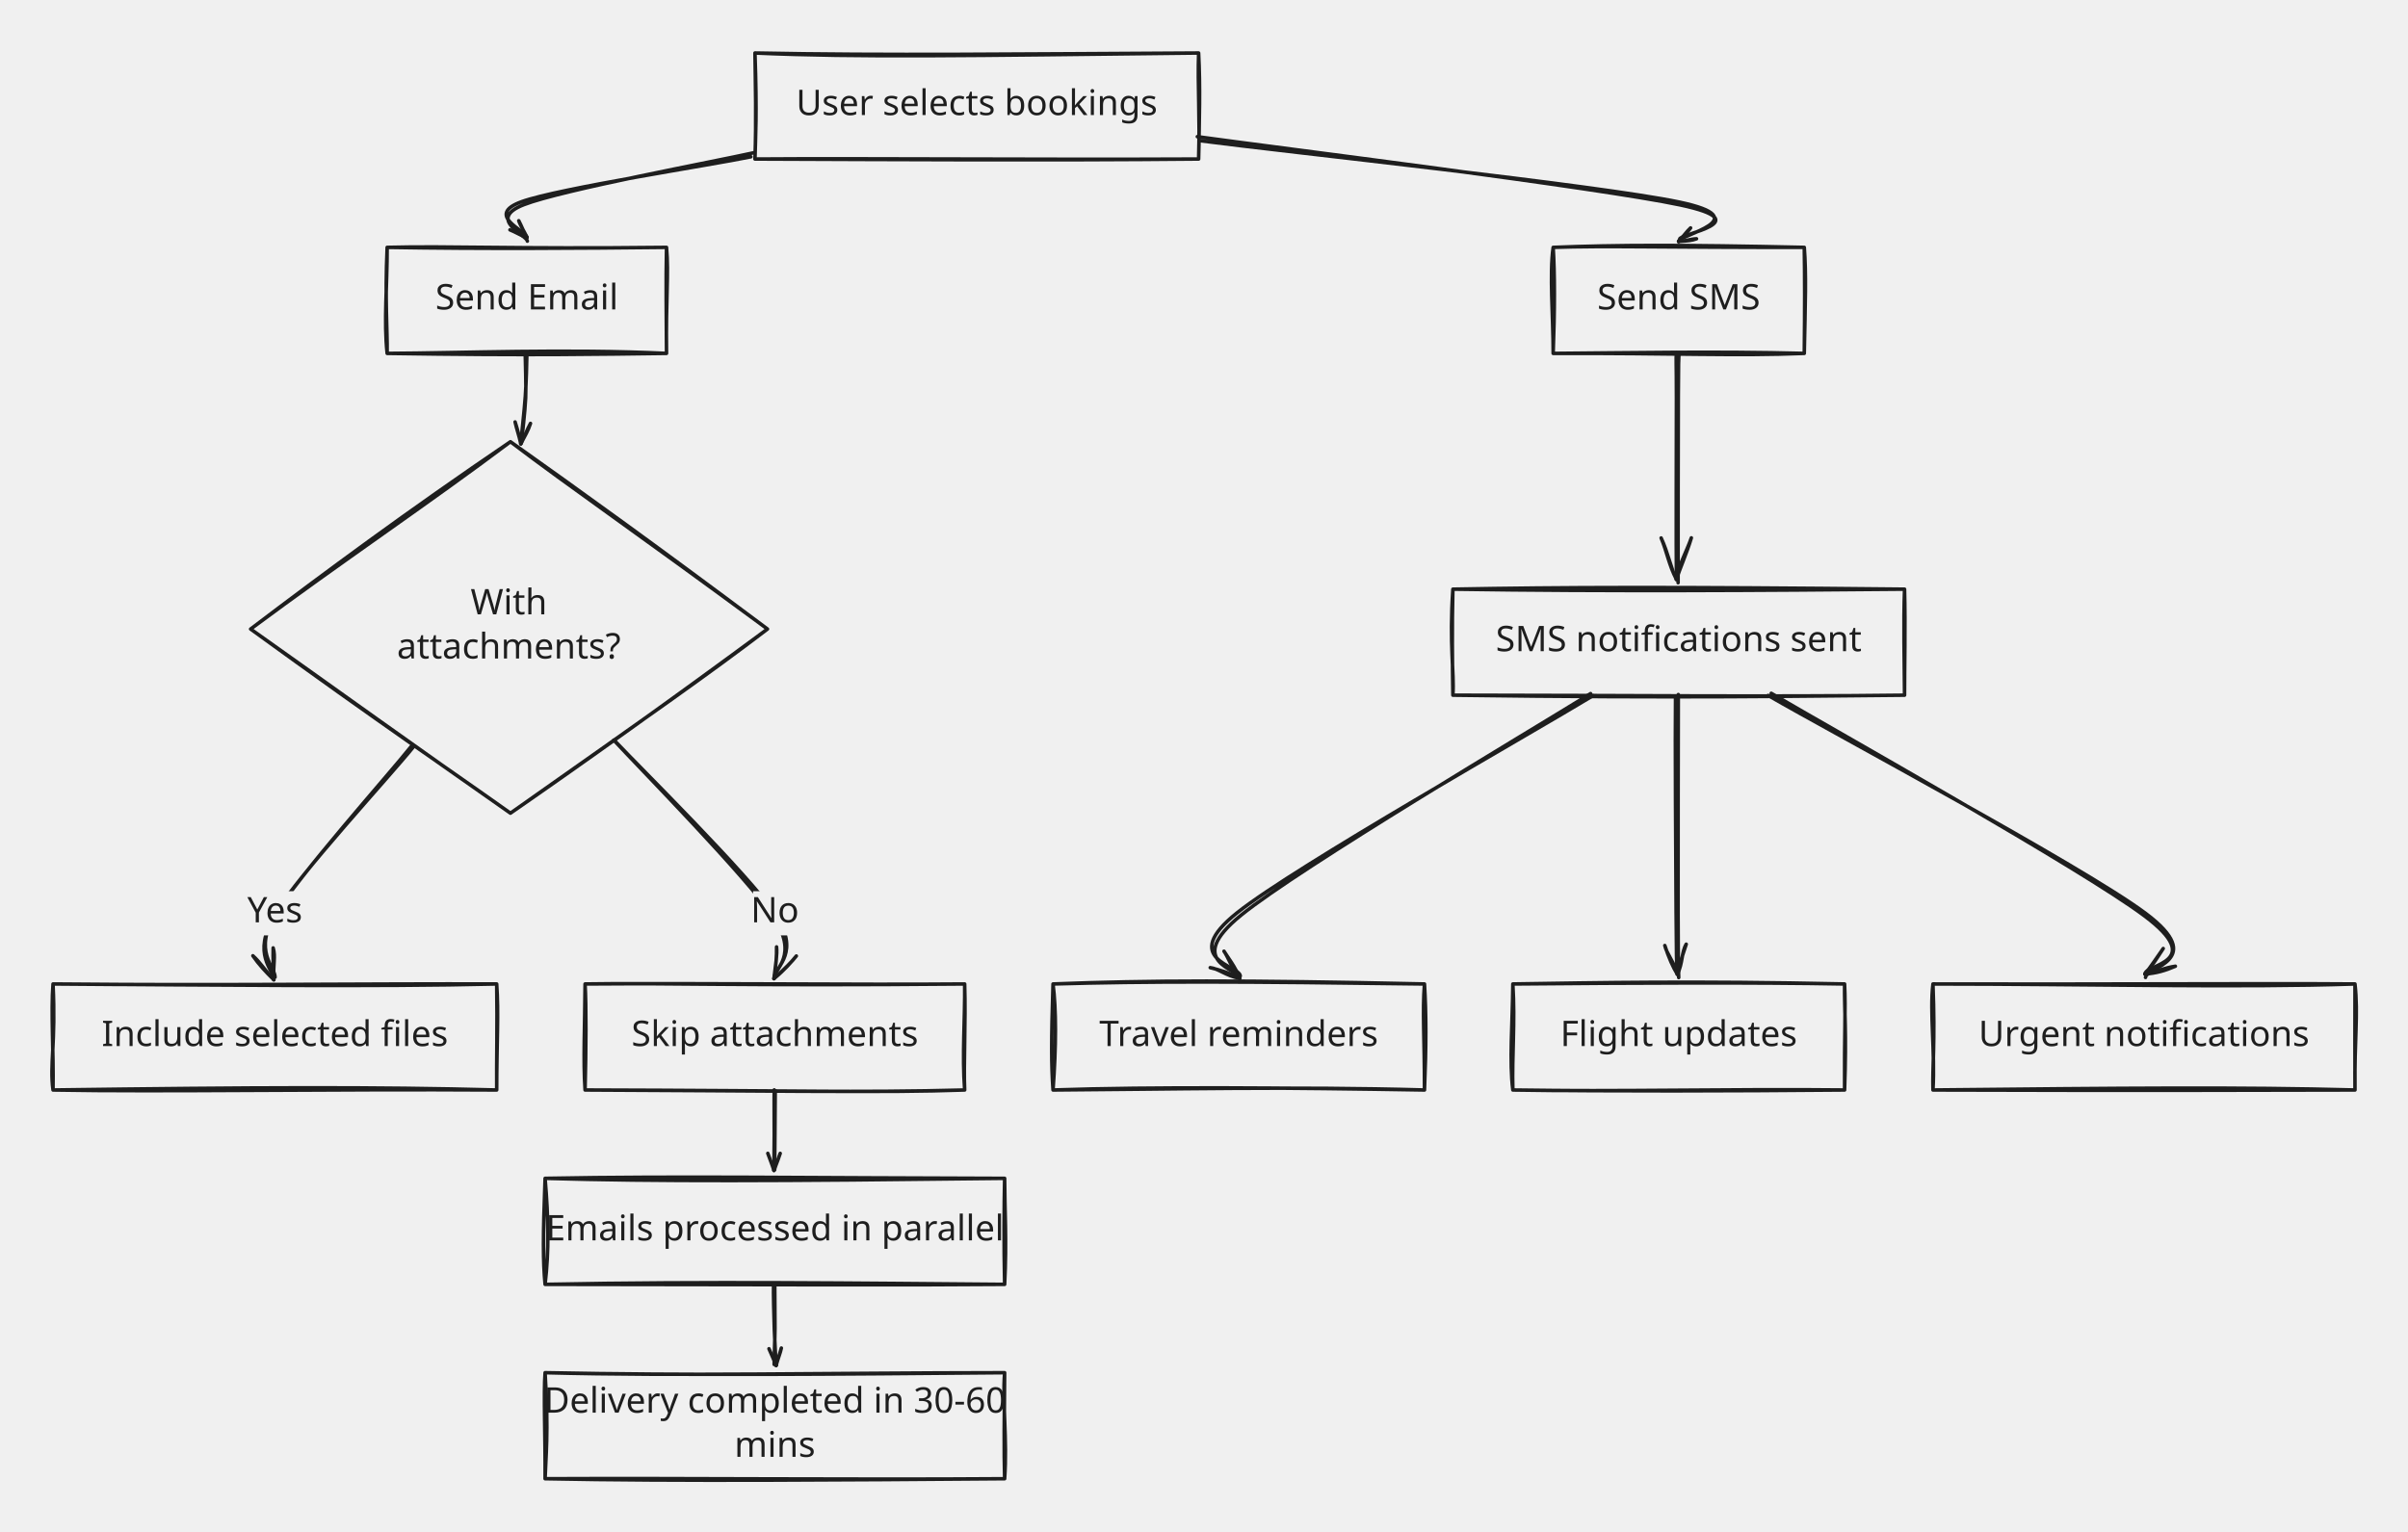
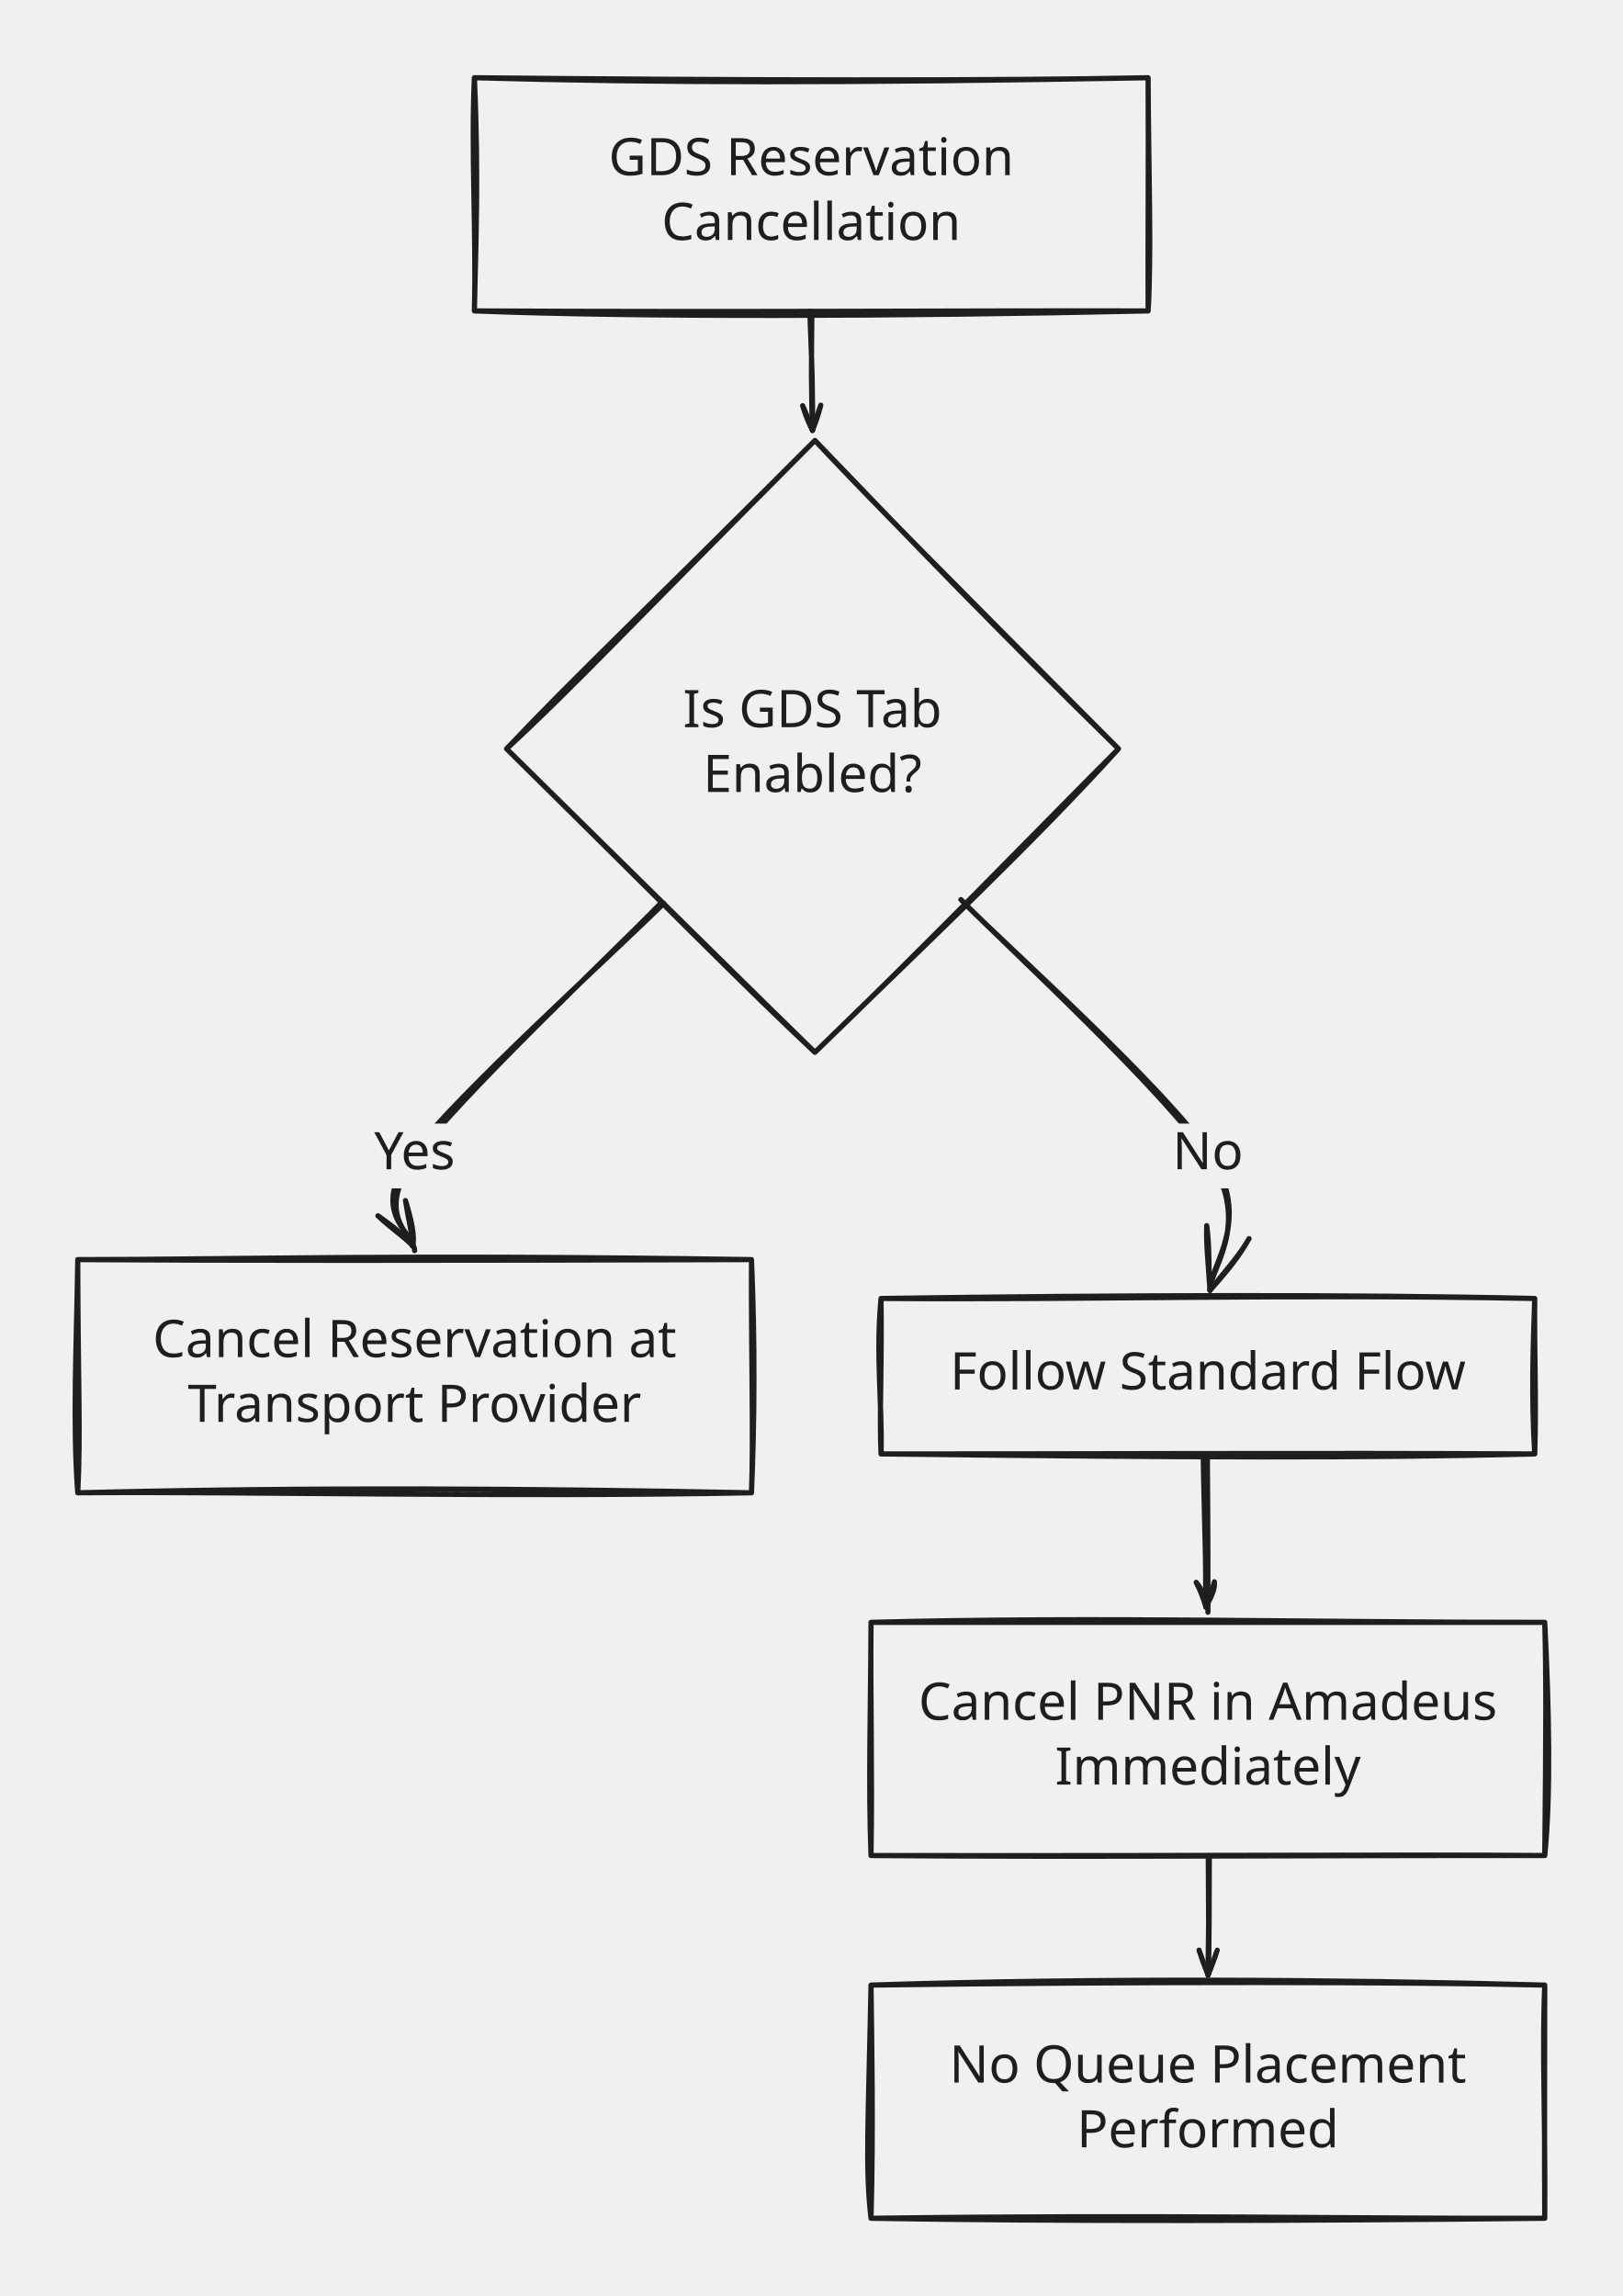
- <svg xmlns="http://www.w3.org/2000/svg" version="1.1" viewBox="0 0 1362.396 866.875" width="1362.396" height="866.875">
+ <svg xmlns="http://www.w3.org/2000/svg" version="1.1" viewBox="0 0 626.133 886.152" width="626.133" height="886.152">
  <defs>
    <style class="style-fonts">
      @font-face { font-family: Excalifont; src: url(https://esm.sh/@excalidraw/excalidraw@0.18.0/dist/prod/fonts/Excalifont/Excalifont-Regular-a88b72a24fb54c9f94e3b5fdaa7481c9.woff2); }</style>
  </defs>
-   <rect x="0" y="0" width="1362.396" height="866.875" fill="transparent" />
-   <g stroke-linecap="round" transform="translate(427.1441 30) rotate(0 125.5035 30)">
-     <path d="M0 0 C59.28 2.59, 119.12 1.47, 251.01 0 M0 0 C74.3 1.46, 149.45 0.52, 251.01 0 M251.01 0 C252.02 20.16, 251.41 36.89, 251.01 60 M251.01 0 C250.37 18.26, 251.82 37.09, 251.01 60 M251.01 60 C156.23 60.45, 62.16 59.52, 0 60 M251.01 60 C165.76 60.83, 79.56 60.3, 0 60 M0 60 C0.8 37.1, 0.22 17.79, 0 0 M0 60 C0.29 48.36, 1.21 34.52, 0 0" stroke="#1e1e1e" stroke-width="2" fill="none" />
+   <rect x="0" y="0" width="626.133" height="886.152" fill="transparent" />
+   <g stroke-linecap="round" transform="translate(183.0664 30) rotate(0 130 45)">
+     <path d="M0 0 C70.56 1.97, 141.49 2.13, 260 0 M0 0 C102.3 1.04, 204.4 1.19, 260 0 M260 0 C260.17 36.16, 261.33 68.91, 260 90 M260 0 C260.19 31.16, 259.89 63.58, 260 90 M260 90 C162.78 92.14, 63.81 92.48, 0 90 M260 90 C183.76 89.85, 108.63 90.56, 0 90 M0 90 C0.77 59.58, -1.31 28.53, 0 0 M0 90 C0.5 64.73, 1.72 38.72, 0 0" stroke="#1e1e1e" stroke-width="2" fill="none" />
  </g>
-   <g transform="translate(457.1935 47.5) rotate(0 95.4541 12.5)">
-     <text x="95.454" y="17.62" font-family="Excalifont, Xiaolai, Segoe UI Emoji" font-size="20px" fill="#1e1e1e" text-anchor="middle" style="white-space: pre;" direction="ltr" dominant-baseline="alphabetic">User selects bookings</text>
+   <g transform="translate(239.834 50) rotate(0 73.23242 25)">
+     <text x="73.232" y="17.62" font-family="Excalifont, Xiaolai, Segoe UI Emoji" font-size="20px" fill="#1e1e1e" text-anchor="middle" style="white-space: pre;" direction="ltr" dominant-baseline="alphabetic">GDS Reservation</text>
+     <text x="73.232" y="42.62" font-family="Excalifont, Xiaolai, Segoe UI Emoji" font-size="20px" fill="#1e1e1e" text-anchor="middle" style="white-space: pre;" direction="ltr" dominant-baseline="alphabetic">Cancellation</text>
  </g>
-   <g stroke-linecap="round" transform="translate(219.0408 140) rotate(0 79.02778 30)">
-     <path d="M0 0 C36.27 -0.9, 69.99 0.97, 158.06 0 M0 0 C55.49 0.92, 109.19 0.51, 158.06 0 M158.06 0 C159.41 15.17, 157.61 28.99, 158.06 60 M158.06 0 C157.65 19.59, 157.94 38.48, 158.06 60 M158.06 60 C101.68 57.32, 42.58 59.81, 0 60 M158.06 60 C120.69 60.43, 82.93 61.26, 0 60 M0 60 C-1.96 41.94, 0.05 21.5, 0 0 M0 60 C0.18 45.9, -1.32 30.89, 0 0" stroke="#1e1e1e" stroke-width="2" fill="none" />
+   <g stroke-linecap="round" transform="translate(195.4902 170) rotate(0 118.0762 118.0762)">
+     <path d="M119 0 C154.17 36.65, 189.72 73.55, 236.15 119 M119 0 C142.64 25.15, 167.32 49.91, 236.15 119 M236.15 119 C202.78 155.75, 165.41 190.86, 119 236.15 M236.15 119 C199.76 155.55, 163.58 193.25, 119 236.15 M119 236.15 C93.97 211.76, 69.41 187.34, 0 119 M119 236.15 C92.57 211.4, 68.13 186.29, 0 119 M0 119 C27.06 90.42, 53.66 65.51, 119 0 M0 119 C25.1 95.94, 48.74 70.48, 119 0" stroke="#1e1e1e" stroke-width="2" fill="none" />
  </g>
-   <g transform="translate(249.636 157.5) rotate(0 48.43262 12.5)">
-     <text x="48.433" y="17.62" font-family="Excalifont, Xiaolai, Segoe UI Emoji" font-size="20px" fill="#1e1e1e" text-anchor="middle" style="white-space: pre;" direction="ltr" dominant-baseline="alphabetic">Send Email</text>
+   <g transform="translate(266.8145 263.0381) rotate(0 46.71387 25)">
+     <text x="46.714" y="17.62" font-family="Excalifont, Xiaolai, Segoe UI Emoji" font-size="20px" fill="#1e1e1e" text-anchor="middle" style="white-space: pre;" direction="ltr" dominant-baseline="alphabetic">Is GDS Tab</text>
+     <text x="46.714" y="42.62" font-family="Excalifont, Xiaolai, Segoe UI Emoji" font-size="20px" fill="#1e1e1e" text-anchor="middle" style="white-space: pre;" direction="ltr" dominant-baseline="alphabetic">Enabled?</text>
  </g>
-   <g stroke-linecap="round" transform="translate(878.75 140) rotate(0 71.03299 30)">
-     <path d="M0 0 C29.47 -1.02, 62.73 0.09, 142.07 0 M0 0 C36.59 -1.43, 72.27 -1.51, 142.07 0 M142.07 0 C143.24 15.12, 142.66 30.88, 142.07 60 M142.07 0 C142.35 16.84, 142.37 34.35, 142.07 60 M142.07 60 C103.55 61.55, 69.2 59.82, 0 60 M142.07 60 C91.96 58.73, 42.95 59.68, 0 60 M0 60 C0 38.6, -2.14 15.33, 0 0 M0 60 C0.91 36.13, 0.91 13.98, 0 0" stroke="#1e1e1e" stroke-width="2" fill="none" />
+   <g stroke-linecap="round" transform="translate(30 486.1523) rotate(0 130 45)">
+     <path d="M0 0 C60.49 0, 121.09 -2.12, 260 0 M0 0 C64.01 0.37, 127.13 0.38, 260 0 M260 0 C261.39 30.89, 261.16 63.33, 260 90 M260 0 C259.83 34.75, 260.83 69.02, 260 90 M260 90 C162.98 91.82, 66.38 89.44, 0 90 M260 90 C176.21 88.36, 91.77 87.69, 0 90 M0 90 C-2.03 62.58, -0.41 31.75, 0 0 M0 90 C1.19 67.63, 0.07 46.94, 0 0" stroke="#1e1e1e" stroke-width="2" fill="none" />
  </g>
-   <g transform="translate(905.3494 157.5) rotate(0 44.43359 12.5)">
-     <text x="44.434" y="17.62" font-family="Excalifont, Xiaolai, Segoe UI Emoji" font-size="20px" fill="#1e1e1e" text-anchor="middle" style="white-space: pre;" direction="ltr" dominant-baseline="alphabetic">Send SMS</text>
+   <g transform="translate(65.52734 506.1523) rotate(0 94.47266 25)">
+     <text x="94.473" y="17.62" font-family="Excalifont, Xiaolai, Segoe UI Emoji" font-size="20px" fill="#1e1e1e" text-anchor="middle" style="white-space: pre;" direction="ltr" dominant-baseline="alphabetic">Cancel Reservation at</text>
+     <text x="94.473" y="42.62" font-family="Excalifont, Xiaolai, Segoe UI Emoji" font-size="20px" fill="#1e1e1e" text-anchor="middle" style="white-space: pre;" direction="ltr" dominant-baseline="alphabetic">Transport Provider</text>
  </g>
-   <g stroke-linecap="round" transform="translate(141.7977 250) rotate(0 146.2153 105.1042)">
-     <path d="M147 0 C181.61 26.24, 216.88 50.27, 292.43 106 M147 0 C186.88 28.32, 226.53 56.74, 292.43 106 M292.43 106 C239.48 145.16, 186.31 183.03, 147 210.21 M292.43 106 C259.02 131.51, 226.59 154.09, 147 210.21 M147 210.21 C111.89 185.19, 75.43 160.77, 0 106 M147 210.21 C95.72 174.45, 46.03 138.64, 0 106 M0 106 C51.48 67.72, 100.26 35.09, 147 0 M0 106 C42.48 73.83, 87.42 40.49, 147 0" stroke="#1e1e1e" stroke-width="2" fill="none" />
+   <g stroke-linecap="round" transform="translate(340 501.1523) rotate(0 126.1328 30)">
+     <path d="M0 0 C78.8 0.62, 154.76 -1.79, 252.27 0 M0 0 C91.15 -1.32, 182.3 -1.61, 252.27 0 M252.27 0 C252.03 19.55, 252.94 38.7, 252.27 60 M252.27 0 C251.62 19.17, 250.93 37.53, 252.27 60 M252.27 60 C165.98 59.53, 76.28 60.05, 0 60 M252.27 60 C186.1 61.67, 119.18 61.4, 0 60 M0 60 C0.54 41.4, -2.11 22.38, 0 0 M0 60 C-0.68 43.89, 0.34 28.9, 0 0" stroke="#1e1e1e" stroke-width="2" fill="none" />
  </g>
-   <g transform="translate(221.7354 330.0521) rotate(0 66.16995 25)">
-     <text x="66.17" y="17.62" font-family="Excalifont, Xiaolai, Segoe UI Emoji" font-size="20px" fill="#1e1e1e" text-anchor="middle" style="white-space: pre;" direction="ltr" dominant-baseline="alphabetic">With</text>
-     <text x="66.17" y="42.62" font-family="Excalifont, Xiaolai, Segoe UI Emoji" font-size="20px" fill="#1e1e1e" text-anchor="middle" style="white-space: pre;" direction="ltr" dominant-baseline="alphabetic">attachments?</text>
+   <g transform="translate(372.2559 518.6523) rotate(0 93.87695 12.5)">
+     <text x="93.877" y="17.62" font-family="Excalifont, Xiaolai, Segoe UI Emoji" font-size="20px" fill="#1e1e1e" text-anchor="middle" style="white-space: pre;" direction="ltr" dominant-baseline="alphabetic">Follow Standard Flow</text>
  </g>
-   <g stroke-linecap="round" transform="translate(30 556.875) rotate(0 125.5122 30)">
-     <path d="M0 0 C90.24 0.94, 179.82 -0.26, 251.02 0 M0 0 C91.46 0.58, 182.41 1.62, 251.02 0 M251.02 0 C251.43 23.18, 250.87 44.33, 251.02 60 M251.02 0 C252.19 16.94, 251.05 31.91, 251.02 60 M251.02 60 C156.58 59.38, 61.62 61.16, 0 60 M251.02 60 C182.64 58.19, 113.87 58.49, 0 60 M0 60 C-1.96 45.73, 1.61 33.44, 0 0 M0 60 C0.36 37.95, -1.22 15.92, 0 0" stroke="#1e1e1e" stroke-width="2" fill="none" />
+   <g stroke-linecap="round" transform="translate(336.1328 626.1523) rotate(0 130 45)">
+     <path d="M0 0 C87.82 -2.33, 171.79 0.11, 260 0 M0 0 C74.11 0, 147.24 0.05, 260 0 M260 0 C261.68 33.47, 262.36 66.53, 260 90 M260 0 C260.56 19.55, 260.52 41.36, 260 90 M260 90 C171.4 89.88, 83.44 90.68, 0 90 M260 90 C203.56 89.54, 146.48 90.18, 0 90 M0 90 C0.53 58.02, -0.28 29.14, 0 0 M0 90 C-1.03 62.91, -0.15 34.76, 0 0" stroke="#1e1e1e" stroke-width="2" fill="none" />
  </g>
-   <g transform="translate(64.2768 574.3751) rotate(0 91.23535 12.5)">
-     <text x="91.235" y="17.62" font-family="Excalifont, Xiaolai, Segoe UI Emoji" font-size="20px" fill="#1e1e1e" text-anchor="middle" style="white-space: pre;" direction="ltr" dominant-baseline="alphabetic">Include selected files</text>
+   <g transform="translate(360.3906 646.1523) rotate(0 105.7422 25)">
+     <text x="105.742" y="17.62" font-family="Excalifont, Xiaolai, Segoe UI Emoji" font-size="20px" fill="#1e1e1e" text-anchor="middle" style="white-space: pre;" direction="ltr" dominant-baseline="alphabetic">Cancel PNR in Amadeus</text>
+     <text x="105.742" y="42.62" font-family="Excalifont, Xiaolai, Segoe UI Emoji" font-size="20px" fill="#1e1e1e" text-anchor="middle" style="white-space: pre;" direction="ltr" dominant-baseline="alphabetic">Immediately</text>
  </g>
-   <g stroke-linecap="round" transform="translate(331.0243 556.875) rotate(0 107.3785 30)">
-     <path d="M0 0 C44.5 -0.75, 86.88 1.18, 214.76 0 M0 0 C74.55 -0.56, 150.75 0.55, 214.76 0 M214.76 0 C214.99 19.9, 213.26 40, 214.76 60 M214.76 0 C215.42 21.92, 214.12 45.45, 214.76 60 M214.76 60 C167.14 61.66, 122.59 60.32, 0 60 M214.76 60 C156.29 61.6, 98.11 60.35, 0 60 M0 60 C-1.13 42.94, -0.14 23.89, 0 0 M0 60 C0.59 35.88, 0.7 12.42, 0 0" stroke="#1e1e1e" stroke-width="2" fill="none" />
+   <g stroke-linecap="round" transform="translate(336.1328 766.1523) rotate(0 130 45)">
+     <path d="M0 0 C87.53 -2.81, 178.96 -2.19, 260 0 M0 0 C103.63 -1.39, 207.29 -1.25, 260 0 M260 0 C259.97 34.7, 259.84 64.41, 260 90 M260 0 C258.91 25.69, 260.27 50.33, 260 90 M260 90 C184.98 90.22, 112.14 88.53, 0 90 M260 90 C164.96 91.05, 71.19 91.22, 0 90 M0 90 C-2.24 70.82, -1.05 54.09, 0 0 M0 90 C0.95 55.83, 0.25 20.45, 0 0" stroke="#1e1e1e" stroke-width="2" fill="none" />
  </g>
-   <g transform="translate(362.7143 574.3751) rotate(0 75.68848 12.5)">
-     <text x="75.688" y="17.62" font-family="Excalifont, Xiaolai, Segoe UI Emoji" font-size="20px" fill="#1e1e1e" text-anchor="middle" style="white-space: pre;" direction="ltr" dominant-baseline="alphabetic">Skip attachments</text>
-   </g>
-   <g stroke-linecap="round" transform="translate(308.4028 666.8751) rotate(0 130 30)">
-     <path d="M0 0 C75 -1.41, 152.5 -0.19, 260 0 M0 0 C64.13 1.8, 129.63 1.55, 260 0 M260 0 C259.67 16.03, 259.48 36.4, 260 60 M260 0 C260.03 17.34, 261.23 35.12, 260 60 M260 60 C177.24 59.36, 92.45 58.2, 0 60 M260 60 C206.05 60.44, 150.45 60.21, 0 60 M0 60 C2.25 40.68, 1.95 23.19, 0 0 M0 60 C-1.22 47.12, -1.24 32.95, 0 0" stroke="#1e1e1e" stroke-width="2" fill="none" />
-   </g>
-   <g transform="translate(317.8266 684.3751) rotate(0 120.5762 12.5)">
-     <text x="120.576" y="17.62" font-family="Excalifont, Xiaolai, Segoe UI Emoji" font-size="20px" fill="#1e1e1e" text-anchor="middle" style="white-space: pre;" direction="ltr" dominant-baseline="alphabetic">Emails processed in parallel</text>
-   </g>
-   <g stroke-linecap="round" transform="translate(308.4028 776.8751) rotate(0 130 30)">
-     <path d="M0 0 C76.76 1.98, 155.18 0.12, 260 0 M0 0 C80.86 1.59, 160.93 0.87, 260 0 M260 0 C258.64 17.97, 261.53 37.08, 260 60 M260 0 C259.76 23.2, 259.56 45.03, 260 60 M260 60 C172.04 60.64, 82.21 59.61, 0 60 M260 60 C167.94 60.7, 75.31 61.5, 0 60 M0 60 C0.29 49.05, 2.11 33.71, 0 0 M0 60 C0.15 35.85, -0.92 12.14, 0 0" stroke="#1e1e1e" stroke-width="2" fill="none" />
-   </g>
-   <g transform="translate(313.7299 781.8751) rotate(0 124.6729 25)">
-     <text x="124.673" y="17.62" font-family="Excalifont, Xiaolai, Segoe UI Emoji" font-size="20px" fill="#1e1e1e" text-anchor="middle" style="white-space: pre;" direction="ltr" dominant-baseline="alphabetic">Delivery completed in 30-60</text>
-     <text x="124.673" y="42.62" font-family="Excalifont, Xiaolai, Segoe UI Emoji" font-size="20px" fill="#1e1e1e" text-anchor="middle" style="white-space: pre;" direction="ltr" dominant-baseline="alphabetic">mins</text>
-   </g>
-   <g stroke-linecap="round" transform="translate(822.0139 333.4375) rotate(0 127.7691 30)">
-     <path d="M0 0 C89.72 1.35, 176.53 0.7, 255.54 0 M0 0 C62.01 -1.11, 122.64 -1.35, 255.54 0 M255.54 0 C254.85 20.31, 255.41 39.21, 255.54 60 M255.54 0 C256.08 21.16, 255.51 44.41, 255.54 60 M255.54 60 C195.13 60.47, 134.09 61.81, 0 60 M255.54 60 C176.94 60.96, 99.79 60.09, 0 60 M0 60 C0.88 46.8, -2.14 31.8, 0 0 M0 60 C-0.29 40.56, -0.55 21.95, 0 0" stroke="#1e1e1e" stroke-width="2" fill="none" />
-   </g>
-   <g transform="translate(852.0193 350.9375) rotate(0 97.76367 12.5)">
-     <text x="97.764" y="17.62" font-family="Excalifont, Xiaolai, Segoe UI Emoji" font-size="20px" fill="#1e1e1e" text-anchor="middle" style="white-space: pre;" direction="ltr" dominant-baseline="alphabetic">SMS notifications sent</text>
-   </g>
-   <g stroke-linecap="round" transform="translate(595.7813 556.875) rotate(0 105.0781 30)">
-     <path d="M0 0 C54.27 -2.11, 106.94 -2.25, 210.16 0 M0 0 C53.91 -1.59, 107.22 -1.38, 210.16 0 M210.16 0 C211.17 16.83, 211.19 35.01, 210.16 60 M210.16 0 C208.94 15.77, 210.18 30.47, 210.16 60 M210.16 60 C135.95 57.92, 63.7 59.61, 0 60 M210.16 60 C133.79 58.73, 56.37 58.1, 0 60 M0 60 C1.82 35.31, 1.82 14.08, 0 0 M0 60 C-0.99 45.12, -1.03 33.08, 0 0" stroke="#1e1e1e" stroke-width="2" fill="none" />
-   </g>
-   <g transform="translate(628.628 574.3751) rotate(0 72.23145 12.5)">
-     <text x="72.231" y="17.62" font-family="Excalifont, Xiaolai, Segoe UI Emoji" font-size="20px" fill="#1e1e1e" text-anchor="middle" style="white-space: pre;" direction="ltr" dominant-baseline="alphabetic">Travel reminders</text>
-   </g>
-   <g stroke-linecap="round" transform="translate(855.9375 556.875) rotate(0 93.84549 30)">
-     <path d="M0 0 C50.23 -0.75, 101.34 -1.83, 187.69 0 M0 0 C69.13 -0.62, 138.57 -0.91, 187.69 0 M187.69 0 C187.51 15.13, 188.85 26.5, 187.69 60 M187.69 0 C188.38 14.58, 187.51 28.85, 187.69 60 M187.69 60 C121.22 60.59, 58.47 60.76, 0 60 M187.69 60 C123.8 59.29, 58.98 61.08, 0 60 M0 60 C-2.05 43.85, -0.22 22.7, 0 0 M0 60 C-0.54 39.82, 1.35 22.23, 0 0" stroke="#1e1e1e" stroke-width="2" fill="none" />
-   </g>
-   <g transform="translate(887.0828 574.3751) rotate(0 62.7002 12.5)">
-     <text x="62.7" y="17.62" font-family="Excalifont, Xiaolai, Segoe UI Emoji" font-size="20px" fill="#1e1e1e" text-anchor="middle" style="white-space: pre;" direction="ltr" dominant-baseline="alphabetic">Flight updates</text>
-   </g>
-   <g stroke-linecap="round" transform="translate(1093.629 556.875) rotate(0 119.3837 30)">
-     <path d="M0 0 C87.08 0.04, 173.1 2.19, 238.77 0 M0 0 C91.16 0.29, 182.01 -0.43, 238.77 0 M238.77 0 C240.67 17.6, 238.39 31.27, 238.77 60 M238.77 0 C238.68 22.08, 238.77 45.92, 238.77 60 M238.77 60 C174.21 58.28, 108.88 58.89, 0 60 M238.77 60 C185.15 60.02, 133.82 60.43, 0 60 M0 60 C1.27 38.05, -1.9 16.14, 0 0 M0 60 C-0.39 47.11, 1.29 33.14, 0 0" stroke="#1e1e1e" stroke-width="2" fill="none" />
-   </g>
-   <g transform="translate(1125.732 574.3751) rotate(0 87.28027 12.5)">
-     <text x="87.28" y="17.62" font-family="Excalifont, Xiaolai, Segoe UI Emoji" font-size="20px" fill="#1e1e1e" text-anchor="middle" style="white-space: pre;" direction="ltr" dominant-baseline="alphabetic">Urgent notifications</text>
+   <g transform="translate(372.1484 786.1523) rotate(0 93.98438 25)">
+     <text x="93.984" y="17.62" font-family="Excalifont, Xiaolai, Segoe UI Emoji" font-size="20px" fill="#1e1e1e" text-anchor="middle" style="white-space: pre;" direction="ltr" dominant-baseline="alphabetic">No Queue Placement</text>
+     <text x="93.984" y="42.62" font-family="Excalifont, Xiaolai, Segoe UI Emoji" font-size="20px" fill="#1e1e1e" text-anchor="middle" style="white-space: pre;" direction="ltr" dominant-baseline="alphabetic">Performed</text>
  </g>
  <g stroke-linecap="round">
-     <g transform="translate(426.1441 87.21108) rotate(0 -64.59355 24.39446)">
-       <path d="M0.11 -0.72 C-21.61 4.15, -108.41 20.29, -129.73 28.61 C-151.04 36.94, -127.93 45.87, -127.79 49.25 M-1.3 1.52 C-23.27 6.11, -109.84 19.32, -130.96 26.92 C-152.08 34.53, -128.42 43.29, -128.04 47.14" stroke="#1e1e1e" stroke-width="2" fill="none" />
+     <g transform="translate(313.066 120.5) rotate(0 0 22.5)">
+       <path d="M-0.5 -0.31 C-0.48 3.67, 0.16 16.85, 0.34 24.4 C0.51 31.96, 0.52 41.57, 0.54 45 M0.24 0.72 C0.2 5.02, 0.04 17.57, 0.08 25.05 C0.12 32.53, 0.35 42.19, 0.47 45.6" stroke="#1e1e1e" stroke-width="2" fill="none" />
    </g>
-     <g transform="translate(426.1441 87.21108) rotate(0 -64.59355 24.39446)">
-       <path d="M-137.63 42.87 C-134.93 43.88, -130.22 46.71, -128.04 47.14 M-137.63 42.87 C-134.31 44.2, -131.53 45.6, -128.04 47.14" stroke="#1e1e1e" stroke-width="2" fill="none" />
+     <g transform="translate(313.066 120.5) rotate(0 0 22.5)">
+       <path d="M-3.32 36.08 C-2.27 39.67, -0.77 43.12, 0.47 45.6 M-3.32 36.08 C-2.01 38.96, -0.82 41.98, 0.47 45.6" stroke="#1e1e1e" stroke-width="2" fill="none" />
    </g>
-     <g transform="translate(426.1441 87.21108) rotate(0 -64.59355 24.39446)">
-       <path d="M-132.64 37.7 C-131.71 40.53, -128.75 45.16, -128.04 47.14 M-132.64 37.7 C-131.01 40.79, -129.92 43.93, -128.04 47.14" stroke="#1e1e1e" stroke-width="2" fill="none" />
+     <g transform="translate(313.066 120.5) rotate(0 0 22.5)">
+       <path d="M3.69 35.87 C2.34 39.5, 1.44 43.02, 0.47 45.6 M3.69 35.87 C2.9 38.82, 1.97 41.89, 0.47 45.6" stroke="#1e1e1e" stroke-width="2" fill="none" />
+     </g>
+   </g>
+   <mask />
+   <g mask="url(#mask-rPo-RUonNK1Dnot7Cp4MR)" stroke-linecap="round">
+     <g transform="translate(254.979 348.565) rotate(0 -47.4895 66.5435)">
+       <path d="M-0.68 0.74 C-16.73 17.38, -79.48 76.54, -95.19 98.77 C-110.91 121, -95.01 128.3, -94.97 134.12 M1.16 0.08 C-15.16 16.51, -80.1 75.23, -96.25 97.27 C-112.4 119.31, -95.99 126.63, -95.73 132.33" stroke="#1e1e1e" stroke-width="2" fill="none" />
+     </g>
+     <g transform="translate(254.979 348.565) rotate(0 -47.4895 66.5435)">
+       <path d="M-109.12 120.67 C-102.9 125, -96.99 129.89, -95.73 132.33 M-109.12 120.67 C-103.88 125.72, -98.19 129.33, -95.73 132.33" stroke="#1e1e1e" stroke-width="2" fill="none" />
+     </g>
+     <g transform="translate(254.979 348.565) rotate(0 -47.4895 66.5435)">
+       <path d="M-98.5 114.79 C-96.49 121.36, -94.74 128.55, -95.73 132.33 M-98.5 114.79 C-97.36 122.17, -95.77 128.04, -95.73 132.33" stroke="#1e1e1e" stroke-width="2" fill="none" />
+     </g>
+   </g>
+   <mask id="mask-rPo-RUonNK1Dnot7Cp4MR">
+     <rect x="0" y="0" fill="#fff" width="449.958" height="581.652" />
+     <rect x="145.879" y="433.652" fill="#000" width="28.242" height="25" opacity="1" />
+   </mask>
+   <g transform="translate(145.8789 433.652) rotate(0 58.0048 -17.98675)">
+     <text x="14.121" y="17.62" font-family="Excalifont, Xiaolai, Segoe UI Emoji" font-size="20px" fill="#1e1e1e" text-anchor="middle" style="white-space: pre;" direction="ltr" dominant-baseline="alphabetic">Yes</text>
+   </g>
+   <g mask="url(#mask-_Yi7HP_tfyHTVhJE9pr3M)" stroke-linecap="round">
+     <g transform="translate(371.154 348.565) rotate(0 47.4895 74.0435)">
+       <path d="M0.74 -0.21 C16.94 16.17, 80.28 72.87, 96.16 97.59 C112.04 122.31, 96.11 139.68, 96.02 148.11 M-0.34 -1.37 C15.91 15.28, 79.81 74, 95.83 99.14 C111.86 124.27, 95.74 141.07, 95.8 149.44" stroke="#1e1e1e" stroke-width="2" fill="none" />
+     </g>
+     <g transform="translate(371.154 348.565) rotate(0 47.4895 74.0435)">
+       <path d="M94.52 124.47 C94.3 131.65, 94.93 136.63, 95.8 149.44 M94.52 124.47 C95.72 132.66, 95.09 140.07, 95.8 149.44" stroke="#1e1e1e" stroke-width="2" fill="none" />
+     </g>
+     <g transform="translate(371.154 348.565) rotate(0 47.4895 74.0435)">
+       <path d="M110.87 129.49 C107.25 135.72, 104.47 139.65, 95.8 149.44 M110.87 129.49 C107.11 136.18, 101.55 142.08, 95.8 149.44" stroke="#1e1e1e" stroke-width="2" fill="none" />
+     </g>
+   </g>
+   <mask id="mask-_Yi7HP_tfyHTVhJE9pr3M">
+     <rect x="0" y="0" fill="#fff" width="566.133" height="596.652" />
+     <rect x="452.793" y="433.652" fill="#000" width="26.68" height="25" opacity="1" />
+   </mask>
+   <g transform="translate(452.7932 433.652) rotate(0 -30.20636 -11.05349)">
+     <text x="13.34" y="17.62" font-family="Excalifont, Xiaolai, Segoe UI Emoji" font-size="20px" fill="#1e1e1e" text-anchor="middle" style="white-space: pre;" direction="ltr" dominant-baseline="alphabetic">No</text>
+   </g>
+   <g stroke-linecap="round">
+     <g transform="translate(466.133 561.652) rotate(0 0 30)">
+       <path d="M-0.21 1.18 C-0.1 7.82, -0.03 30.63, 0.01 40.54 C0.05 50.44, 0.01 57.22, 0.02 60.6 M-1.78 0.76 C-1.76 7.01, -1.11 29.32, -0.94 38.96 C-0.76 48.6, -0.96 55.29, -0.74 58.58" stroke="#1e1e1e" stroke-width="2" fill="none" />
+     </g>
+     <g transform="translate(466.133 561.652) rotate(0 0 30)">
+       <path d="M-4.51 49.05 C-2.52 51.38, -1.73 53.71, -0.74 58.58 M-4.51 49.05 C-2.84 52.2, -1.58 55.77, -0.74 58.58" stroke="#1e1e1e" stroke-width="2" fill="none" />
+     </g>
+     <g transform="translate(466.133 561.652) rotate(0 0 30)">
+       <path d="M2.5 48.85 C2.78 51.22, 1.87 53.59, -0.74 58.58 M2.5 48.85 C1.71 52.12, 0.52 55.76, -0.74 58.58" stroke="#1e1e1e" stroke-width="2" fill="none" />
    </g>
  </g>
  <mask />
  <g stroke-linecap="round">
-     <g transform="translate(678.151 77.881) rotate(0 135.816 28.8095)">
-       <path d="M-0.72 -0.54 C44.79 5.79, 226.99 28.42, 272.46 38.1 C317.93 47.77, 272.21 54.23, 272.09 57.51 M1.1 1.79 C46.59 7.79, 226.87 26.99, 271.94 36.49 C317.02 45.99, 271.55 55.03, 271.56 58.78" stroke="#1e1e1e" stroke-width="2" fill="none" />
+     <g transform="translate(466.133 716.652) rotate(0 0 22.5)">
+       <path d="M0.54 0 C0.56 4.1, 0.52 17, 0.48 24.51 C0.43 32.02, 0.29 41.57, 0.28 45.04 M0.16 -0.47 C0.12 3.73, 0.3 17.52, 0.29 25.21 C0.27 32.9, 0 42.47, 0.07 45.66" stroke="#1e1e1e" stroke-width="2" fill="none" />
    </g>
-     <g transform="translate(678.151 77.881) rotate(0 135.816 28.8095)">
-       <path d="M278.35 51.1 C276.21 53.67, 275.83 55.26, 271.56 58.78 M278.35 51.1 C276.28 52.97, 274.26 55.95, 271.56 58.78" stroke="#1e1e1e" stroke-width="2" fill="none" />
+     <g transform="translate(466.133 716.652) rotate(0 0 22.5)">
+       <path d="M-3.4 36.02 C-2.15 39.93, -0.89 43.23, 0.07 45.66 M-3.4 36.02 C-2.38 39.12, -1.2 42.17, 0.07 45.66" stroke="#1e1e1e" stroke-width="2" fill="none" />
    </g>
-     <g transform="translate(678.151 77.881) rotate(0 135.816 28.8095)">
-       <path d="M281.7 57.26 C278.73 58.28, 277.51 58.34, 271.56 58.78 M281.7 57.26 C278.65 57.34, 275.65 58.53, 271.56 58.78" stroke="#1e1e1e" stroke-width="2" fill="none" />
-     </g>
-   </g>
-   <mask />
-   <g stroke-linecap="round">
-     <g transform="translate(297.4419 201) rotate(0 -1.181637 24.74311)">
-       <path d="M-0.25 0.38 C-0.26 4.47, 0.32 16.02, -0.04 24.21 C-0.4 32.4, -2.04 45.34, -2.41 49.54 M0.63 0.1 C0.57 4.05, 0.33 15.01, -0.24 23.35 C-0.81 31.7, -2.47 45.75, -2.78 50.16" stroke="#1e1e1e" stroke-width="2" fill="none" />
-     </g>
-     <g transform="translate(297.4419 201) rotate(0 -1.181637 24.74311)">
-       <path d="M-6.01 37.8 C-4.61 42.14, -3.81 45.39, -2.78 50.16 M-6.01 37.8 C-5.23 41.53, -3.77 45.44, -2.78 50.16" stroke="#1e1e1e" stroke-width="2" fill="none" />
-     </g>
-     <g transform="translate(297.4419 201) rotate(0 -1.181637 24.74311)">
-       <path d="M2.7 38.62 C1.41 42.69, -0.48 45.68, -2.78 50.16 M2.7 38.62 C0.78 42.09, -0.45 45.75, -2.78 50.16" stroke="#1e1e1e" stroke-width="2" fill="none" />
-     </g>
-   </g>
-   <mask />
-   <g mask="url(#mask-1L96MVDs673W_BbPqzO5B)" stroke-linecap="round">
-     <g transform="translate(233.136 421.6402) rotate(0 -38.81198 65.61738)">
-       <path d="M0.83 0.98 C-11.92 16.92, -64.11 73.39, -77.17 95.13 C-90.22 116.87, -77.4 125.54, -77.51 131.41 M-0.2 0.45 C-13 16.63, -64.87 74.55, -77.87 96.61 C-90.88 118.67, -78.25 127.08, -78.22 132.82" stroke="#1e1e1e" stroke-width="2" fill="none" />
-     </g>
-     <g transform="translate(233.136 421.6402) rotate(0 -38.81198 65.61738)">
-       <path d="M-90.07 119.27 C-85.82 123.13, -84.6 125.86, -78.22 132.82 M-90.07 119.27 C-86.63 124.26, -82.65 128.54, -78.22 132.82" stroke="#1e1e1e" stroke-width="2" fill="none" />
-     </g>
-     <g transform="translate(233.136 421.6402) rotate(0 -38.81198 65.61738)">
-       <path d="M-78.59 114.82 C-77.12 119.83, -78.65 123.62, -78.22 132.82 M-78.59 114.82 C-78.77 121.13, -78.4 126.81, -78.22 132.82" stroke="#1e1e1e" stroke-width="2" fill="none" />
-     </g>
-   </g>
-   <mask id="mask-1L96MVDs673W_BbPqzO5B">
-     <rect x="0" y="0" fill="#fff" width="410.76" height="652.875" />
-     <rect x="139.672" y="504.375" fill="#000" width="31.68" height="25" opacity="1" />
-   </mask>
-   <g transform="translate(139.672 504.375) rotate(0 52.00101 -16.10311)">
-     <text x="15.84" y="17.62" font-family="Excalifont, Xiaolai, Segoe UI Emoji" font-size="20px" fill="#1e1e1e" text-anchor="middle" style="white-space: pre;" direction="ltr" dominant-baseline="alphabetic">Yes</text>
-   </g>
-   <g mask="url(#mask-oaBeGL5llw-PYaAXzQe5Y)" stroke-linecap="round">
-     <g transform="translate(347.2328 419.2236) rotate(0 45.58512 66.8257)">
-       <path d="M0.98 0.46 C16.25 16.61, 76 75.6, 91.07 97.76 C106.13 119.92, 91.47 127.5, 91.34 133.42 M0.03 -0.35 C15.18 15.95, 74.96 76.86, 90.06 99.36 C105.17 121.85, 90.66 128.8, 90.67 134.62" stroke="#1e1e1e" stroke-width="2" fill="none" />
-     </g>
-     <g transform="translate(347.2328 419.2236) rotate(0 45.58512 66.8257)">
-       <path d="M92.13 116.67 C92.57 121.1, 91.67 126.09, 90.67 134.62 M92.13 116.67 C92.24 121.7, 91.84 127.34, 90.67 134.62" stroke="#1e1e1e" stroke-width="2" fill="none" />
-     </g>
-     <g transform="translate(347.2328 419.2236) rotate(0 45.58512 66.8257)">
-       <path d="M103.32 121.81 C100.87 125.02, 97.12 128.7, 90.67 134.62 M103.32 121.81 C100.33 125.37, 96.79 129.56, 90.67 134.62" stroke="#1e1e1e" stroke-width="2" fill="none" />
-     </g>
-   </g>
-   <mask id="mask-oaBeGL5llw-PYaAXzQe5Y">
-     <rect x="0" y="0" fill="#fff" width="538.403" height="652.875" />
-     <rect x="426.083" y="504.375" fill="#000" width="24.64" height="25" opacity="1" />
-   </mask>
-   <g transform="translate(426.083 504.375) rotate(0 -29.90356 -18.01781)">
-     <text x="12.32" y="17.62" font-family="Excalifont, Xiaolai, Segoe UI Emoji" font-size="20px" fill="#1e1e1e" text-anchor="middle" style="white-space: pre;" direction="ltr" dominant-baseline="alphabetic">No</text>
-   </g>
-   <g stroke-linecap="round">
-     <g transform="translate(438.403 617.375) rotate(0 0 22.5)">
-       <path d="M0.21 -0.05 C0.15 3.97, 0.1 17.14, 0.05 24.58 C0 32.02, -0.07 41.13, -0.11 44.6 M-0.35 -0.55 C-0.5 3.54, -0.33 17.73, -0.36 25.32 C-0.38 32.91, -0.55 41.81, -0.51 45" stroke="#1e1e1e" stroke-width="2" fill="none" />
-     </g>
-     <g transform="translate(438.403 617.375) rotate(0 0 22.5)">
-       <path d="M-3.99 35.36 C-2.71 38.95, -1.31 42.36, -0.51 45 M-3.99 35.36 C-3.21 37.73, -2.25 39.63, -0.51 45" stroke="#1e1e1e" stroke-width="2" fill="none" />
-     </g>
-     <g transform="translate(438.403 617.375) rotate(0 0 22.5)">
-       <path d="M3.02 35.37 C1.71 38.98, 0.53 42.38, -0.51 45 M3.02 35.37 C2.2 37.77, 1.57 39.66, -0.51 45" stroke="#1e1e1e" stroke-width="2" fill="none" />
-     </g>
-   </g>
-   <mask />
-   <g stroke-linecap="round">
-     <g transform="translate(438.403 727.375) rotate(0 0 22.5)">
-       <path d="M-0.05 0.05 C-0.11 4.08, 0.14 16.93, 0.08 24.39 C0.02 31.86, -0.45 41.41, -0.4 44.84 M-0.74 -0.4 C-0.9 3.7, -0.55 17.41, -0.31 25.04 C-0.07 32.67, 0.54 41.95, 0.71 45.36" stroke="#1e1e1e" stroke-width="2" fill="none" />
-     </g>
-     <g transform="translate(438.403 727.375) rotate(0 0 22.5)">
-       <path d="M-3.33 35.94 C-1.72 39.61, -0.33 42.76, 0.71 45.36 M-3.33 35.94 C-2.01 38.67, -1.21 40.89, 0.71 45.36" stroke="#1e1e1e" stroke-width="2" fill="none" />
-     </g>
-     <g transform="translate(438.403 727.375) rotate(0 0 22.5)">
-       <path d="M3.67 35.55 C2.61 39.36, 1.34 42.66, 0.71 45.36 M3.67 35.55 C3.09 38.38, 2 40.71, 0.71 45.36" stroke="#1e1e1e" stroke-width="2" fill="none" />
-     </g>
-   </g>
-   <mask />
-   <g stroke-linecap="round">
-     <g transform="translate(949.783 200.5) rotate(0 0 64.219)">
-       <path d="M0.11 0.17 C-0.01 4.13, -0.16 2.11, -0.23 23.63 C-0.31 45.15, -0.38 111.69, -0.35 129.3 M-1.29 -0.78 C-1.63 3.31, -1.3 3.35, -1.3 24.71 C-1.3 46.08, -1.55 110.33, -1.29 127.42" stroke="#1e1e1e" stroke-width="2" fill="none" />
-     </g>
-     <g transform="translate(949.783 200.5) rotate(0 0 64.219)">
-       <path d="M-9.95 103.96 C-6.75 111.5, -5.56 119.24, -1.29 127.42 M-9.95 103.96 C-6.06 112.22, -4.14 122.15, -1.29 127.42" stroke="#1e1e1e" stroke-width="2" fill="none" />
-     </g>
-     <g transform="translate(949.783 200.5) rotate(0 0 64.219)">
-       <path d="M7.15 103.89 C4.57 111.46, -0.03 119.23, -1.29 127.42 M7.15 103.89 C4.67 112.3, 0.23 122.25, -1.29 127.42" stroke="#1e1e1e" stroke-width="2" fill="none" />
-     </g>
-   </g>
-   <mask />
-   <g stroke-linecap="round">
-     <g transform="translate(901.114 393.938) rotate(0 -100.1275 79.2185)">
-       <path d="M0.17 -0.23 C-33.33 20.18, -167.86 96.15, -201.12 122.59 C-234.38 149.04, -199.68 152.32, -199.39 158.43 M-1.19 -1.4 C-34.31 19.18, -165.78 97.09, -198.87 123.95 C-231.95 150.81, -199.73 154.22, -199.7 159.75" stroke="#1e1e1e" stroke-width="2" fill="none" />
-     </g>
-     <g transform="translate(901.114 393.938) rotate(0 -100.1275 79.2185)">
-       <path d="M-216.39 153.7 C-211.86 154.15, -207.17 158.48, -199.7 159.75 M-216.39 153.7 C-211.7 154.83, -205.64 156.47, -199.7 159.75" stroke="#1e1e1e" stroke-width="2" fill="none" />
-     </g>
-     <g transform="translate(901.114 393.938) rotate(0 -100.1275 79.2185)">
-       <path d="M-208.6 144.39 C-206.33 147.56, -203.91 154.6, -199.7 159.75 M-208.6 144.39 C-206.18 148.36, -202.45 152.79, -199.7 159.75" stroke="#1e1e1e" stroke-width="2" fill="none" />
-     </g>
-   </g>
-   <mask />
-   <g stroke-linecap="round">
-     <g transform="translate(949.783 393.938) rotate(0 0 79.2185)">
-       <path d="M-0.23 -0.87 C-0.31 19.74, -0.38 97.11, -0.35 123.8 C-0.31 150.5, -0.2 153.63, 0 159.32 M-1.81 1.29 C-2.09 21.55, -1.65 96.11, -1.48 122.14 C-1.3 148.16, -1.26 151.33, -0.77 157.44" stroke="#1e1e1e" stroke-width="2" fill="none" />
-     </g>
-     <g transform="translate(949.783 393.938) rotate(0 0 79.2185)">
-       <path d="M-7.87 141.17 C-6.93 145.7, -2.18 151.23, -0.77 157.44 M-7.87 141.17 C-5.67 147.97, -3.2 153.54, -0.77 157.44" stroke="#1e1e1e" stroke-width="2" fill="none" />
-     </g>
-     <g transform="translate(949.783 393.938) rotate(0 0 79.2185)">
-       <path d="M4.25 140.42 C1.44 145.16, 2.45 150.92, -0.77 157.44 M4.25 140.42 C1.92 147.45, -0.13 153.3, -0.77 157.44" stroke="#1e1e1e" stroke-width="2" fill="none" />
-     </g>
-   </g>
-   <mask />
-   <g stroke-linecap="round">
-     <g transform="translate(1001.249 393.938) rotate(0 105.8815 79.2185)">
-       <path d="M-0.87 -0.35 C34.54 20.18, 177.04 96.34, 212.63 122.93 C248.21 149.53, 212.87 153.45, 212.64 159.24 M0.88 -1.57 C36.19 19.18, 176.89 97.99, 212.14 124.47 C247.38 150.95, 212.49 151.66, 212.34 157.31" stroke="#1e1e1e" stroke-width="2" fill="none" />
-     </g>
-     <g transform="translate(1001.249 393.938) rotate(0 105.8815 79.2185)">
-       <path d="M222.66 142.87 C218.88 148.62, 216.14 153.19, 212.34 157.31 M222.66 142.87 C219.52 147.36, 215.23 153.76, 212.34 157.31" stroke="#1e1e1e" stroke-width="2" fill="none" />
-     </g>
-     <g transform="translate(1001.249 393.938) rotate(0 105.8815 79.2185)">
-       <path d="M229.53 152.89 C223.6 155.44, 218.7 156.85, 212.34 157.31 M229.53 152.89 C223.91 153.66, 217.1 156.39, 212.34 157.31" stroke="#1e1e1e" stroke-width="2" fill="none" />
+     <g transform="translate(466.133 716.652) rotate(0 0 22.5)">
+       <path d="M3.61 36.04 C2.33 39.98, 1.05 43.27, 0.07 45.66 M3.61 36.04 C2.47 39.16, 1.5 42.2, 0.07 45.66" stroke="#1e1e1e" stroke-width="2" fill="none" />
    </g>
  </g>
  <mask />
</svg>
